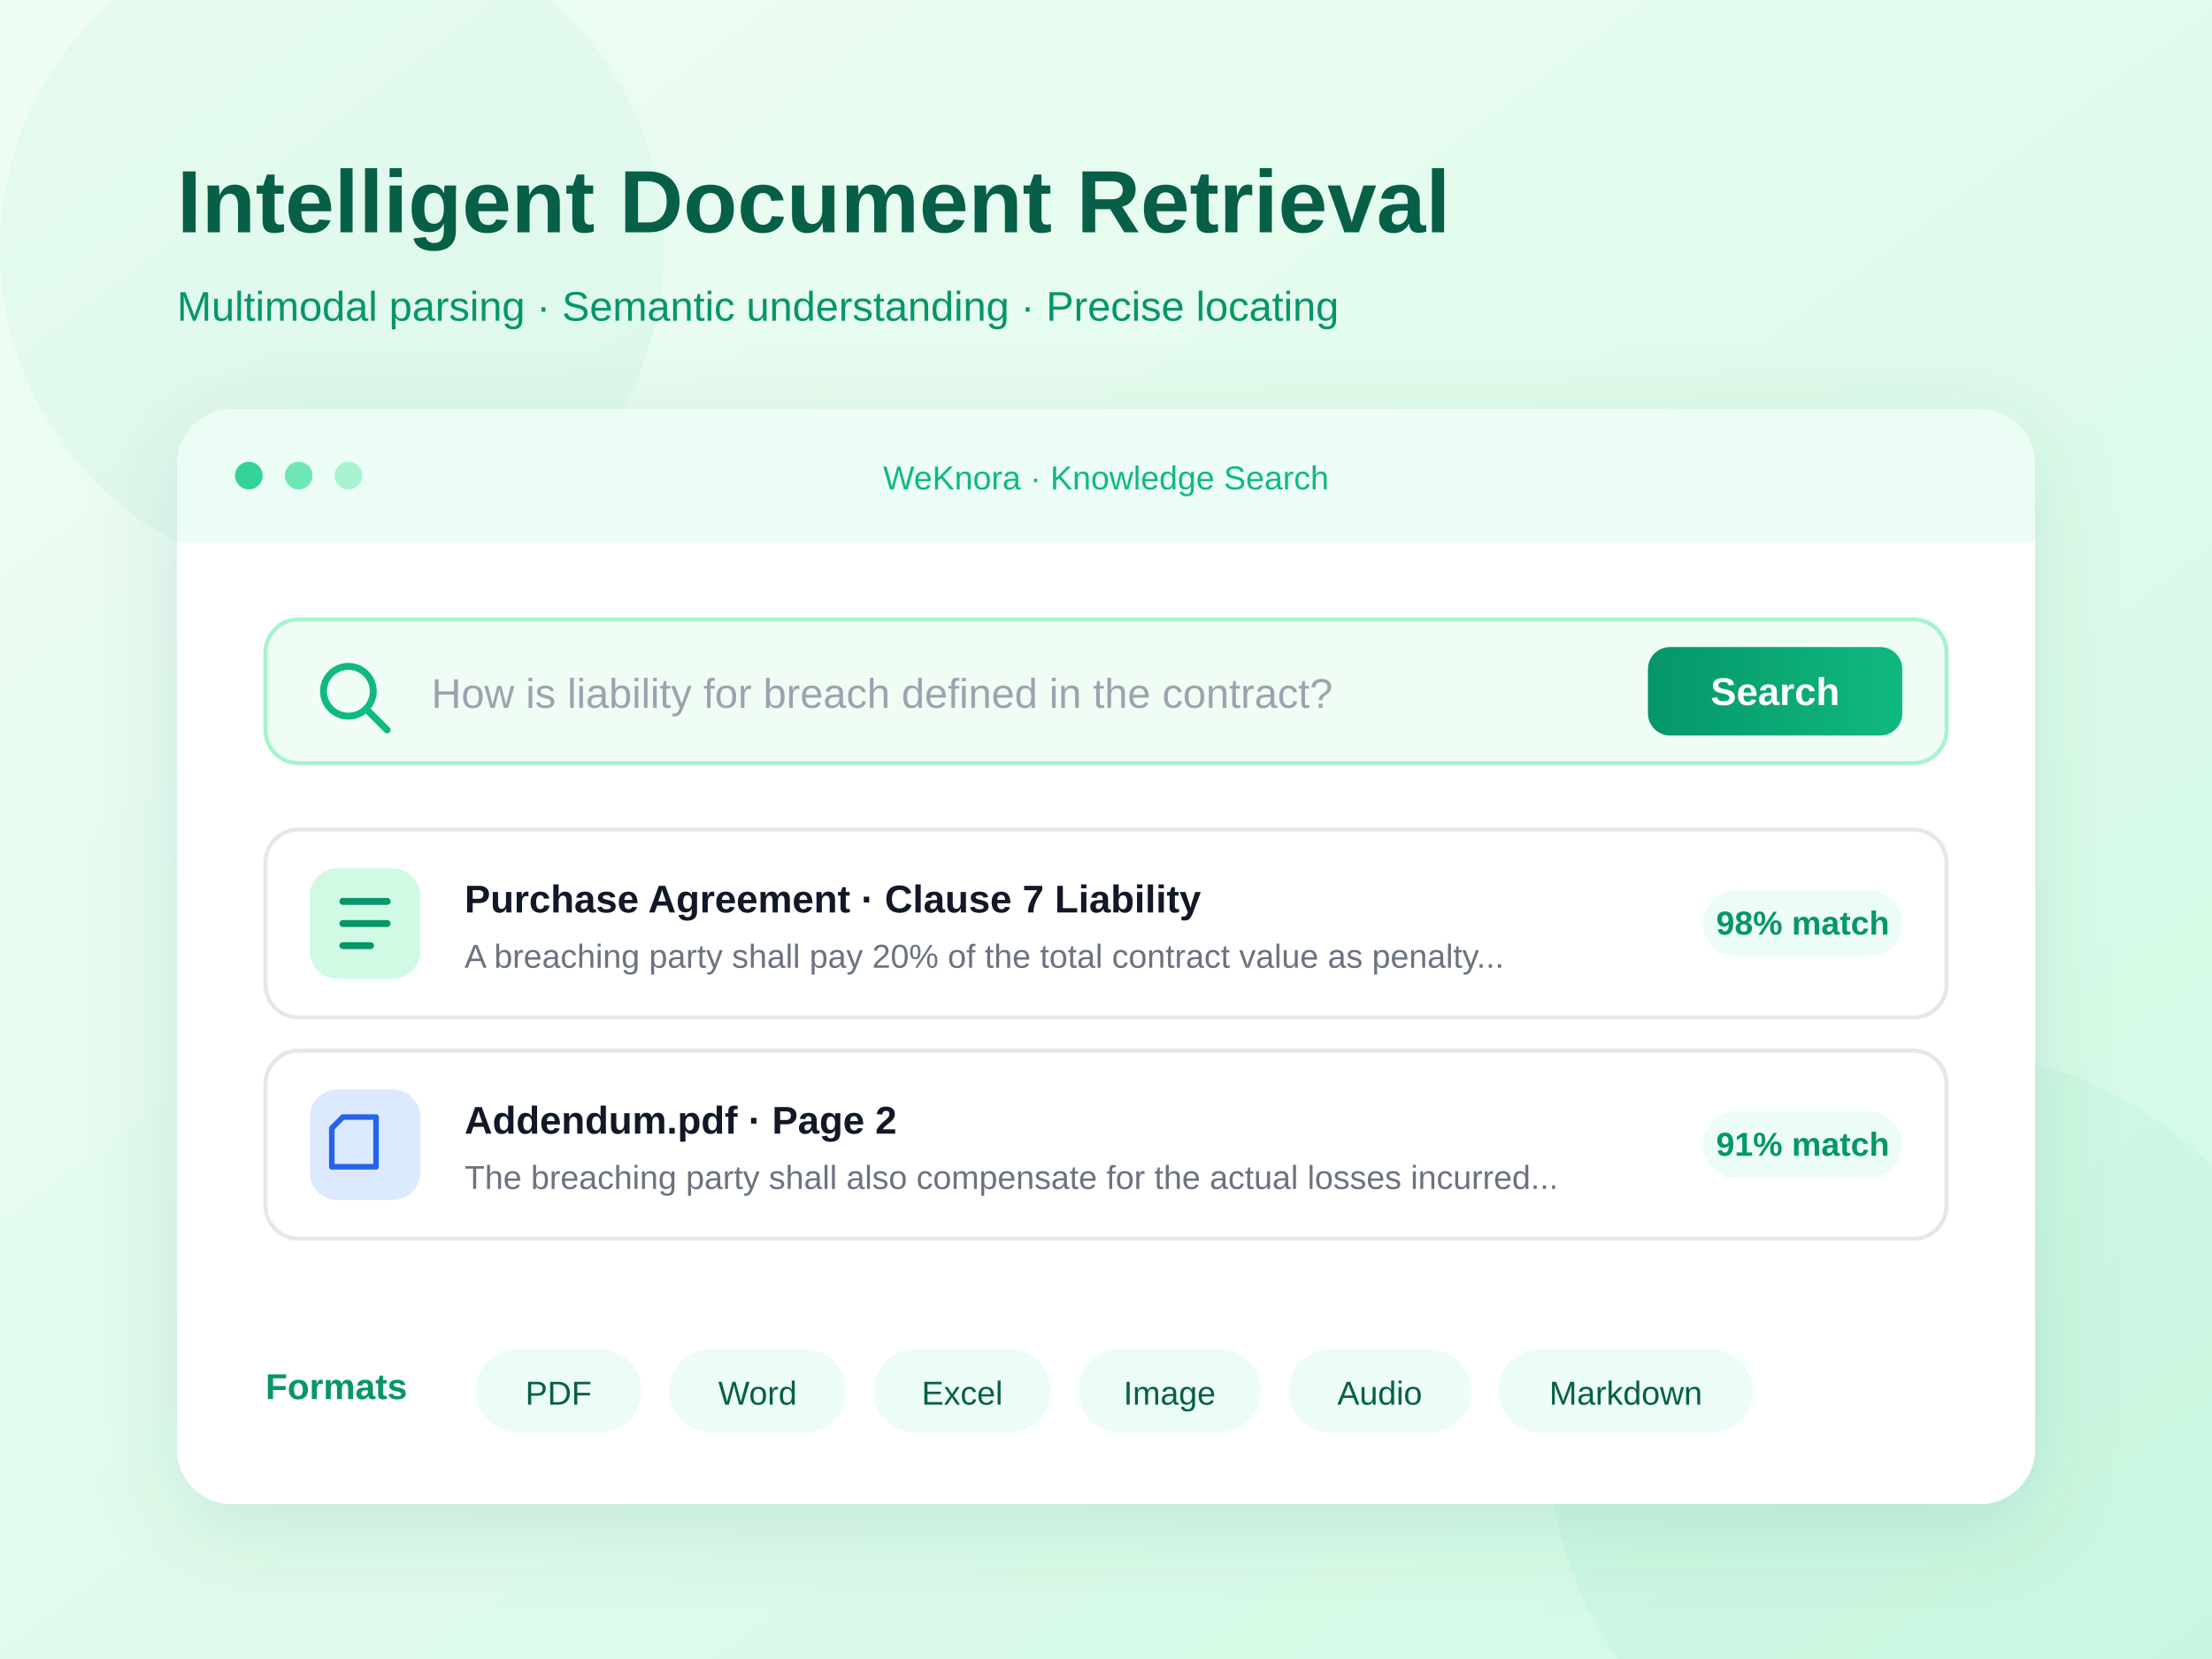
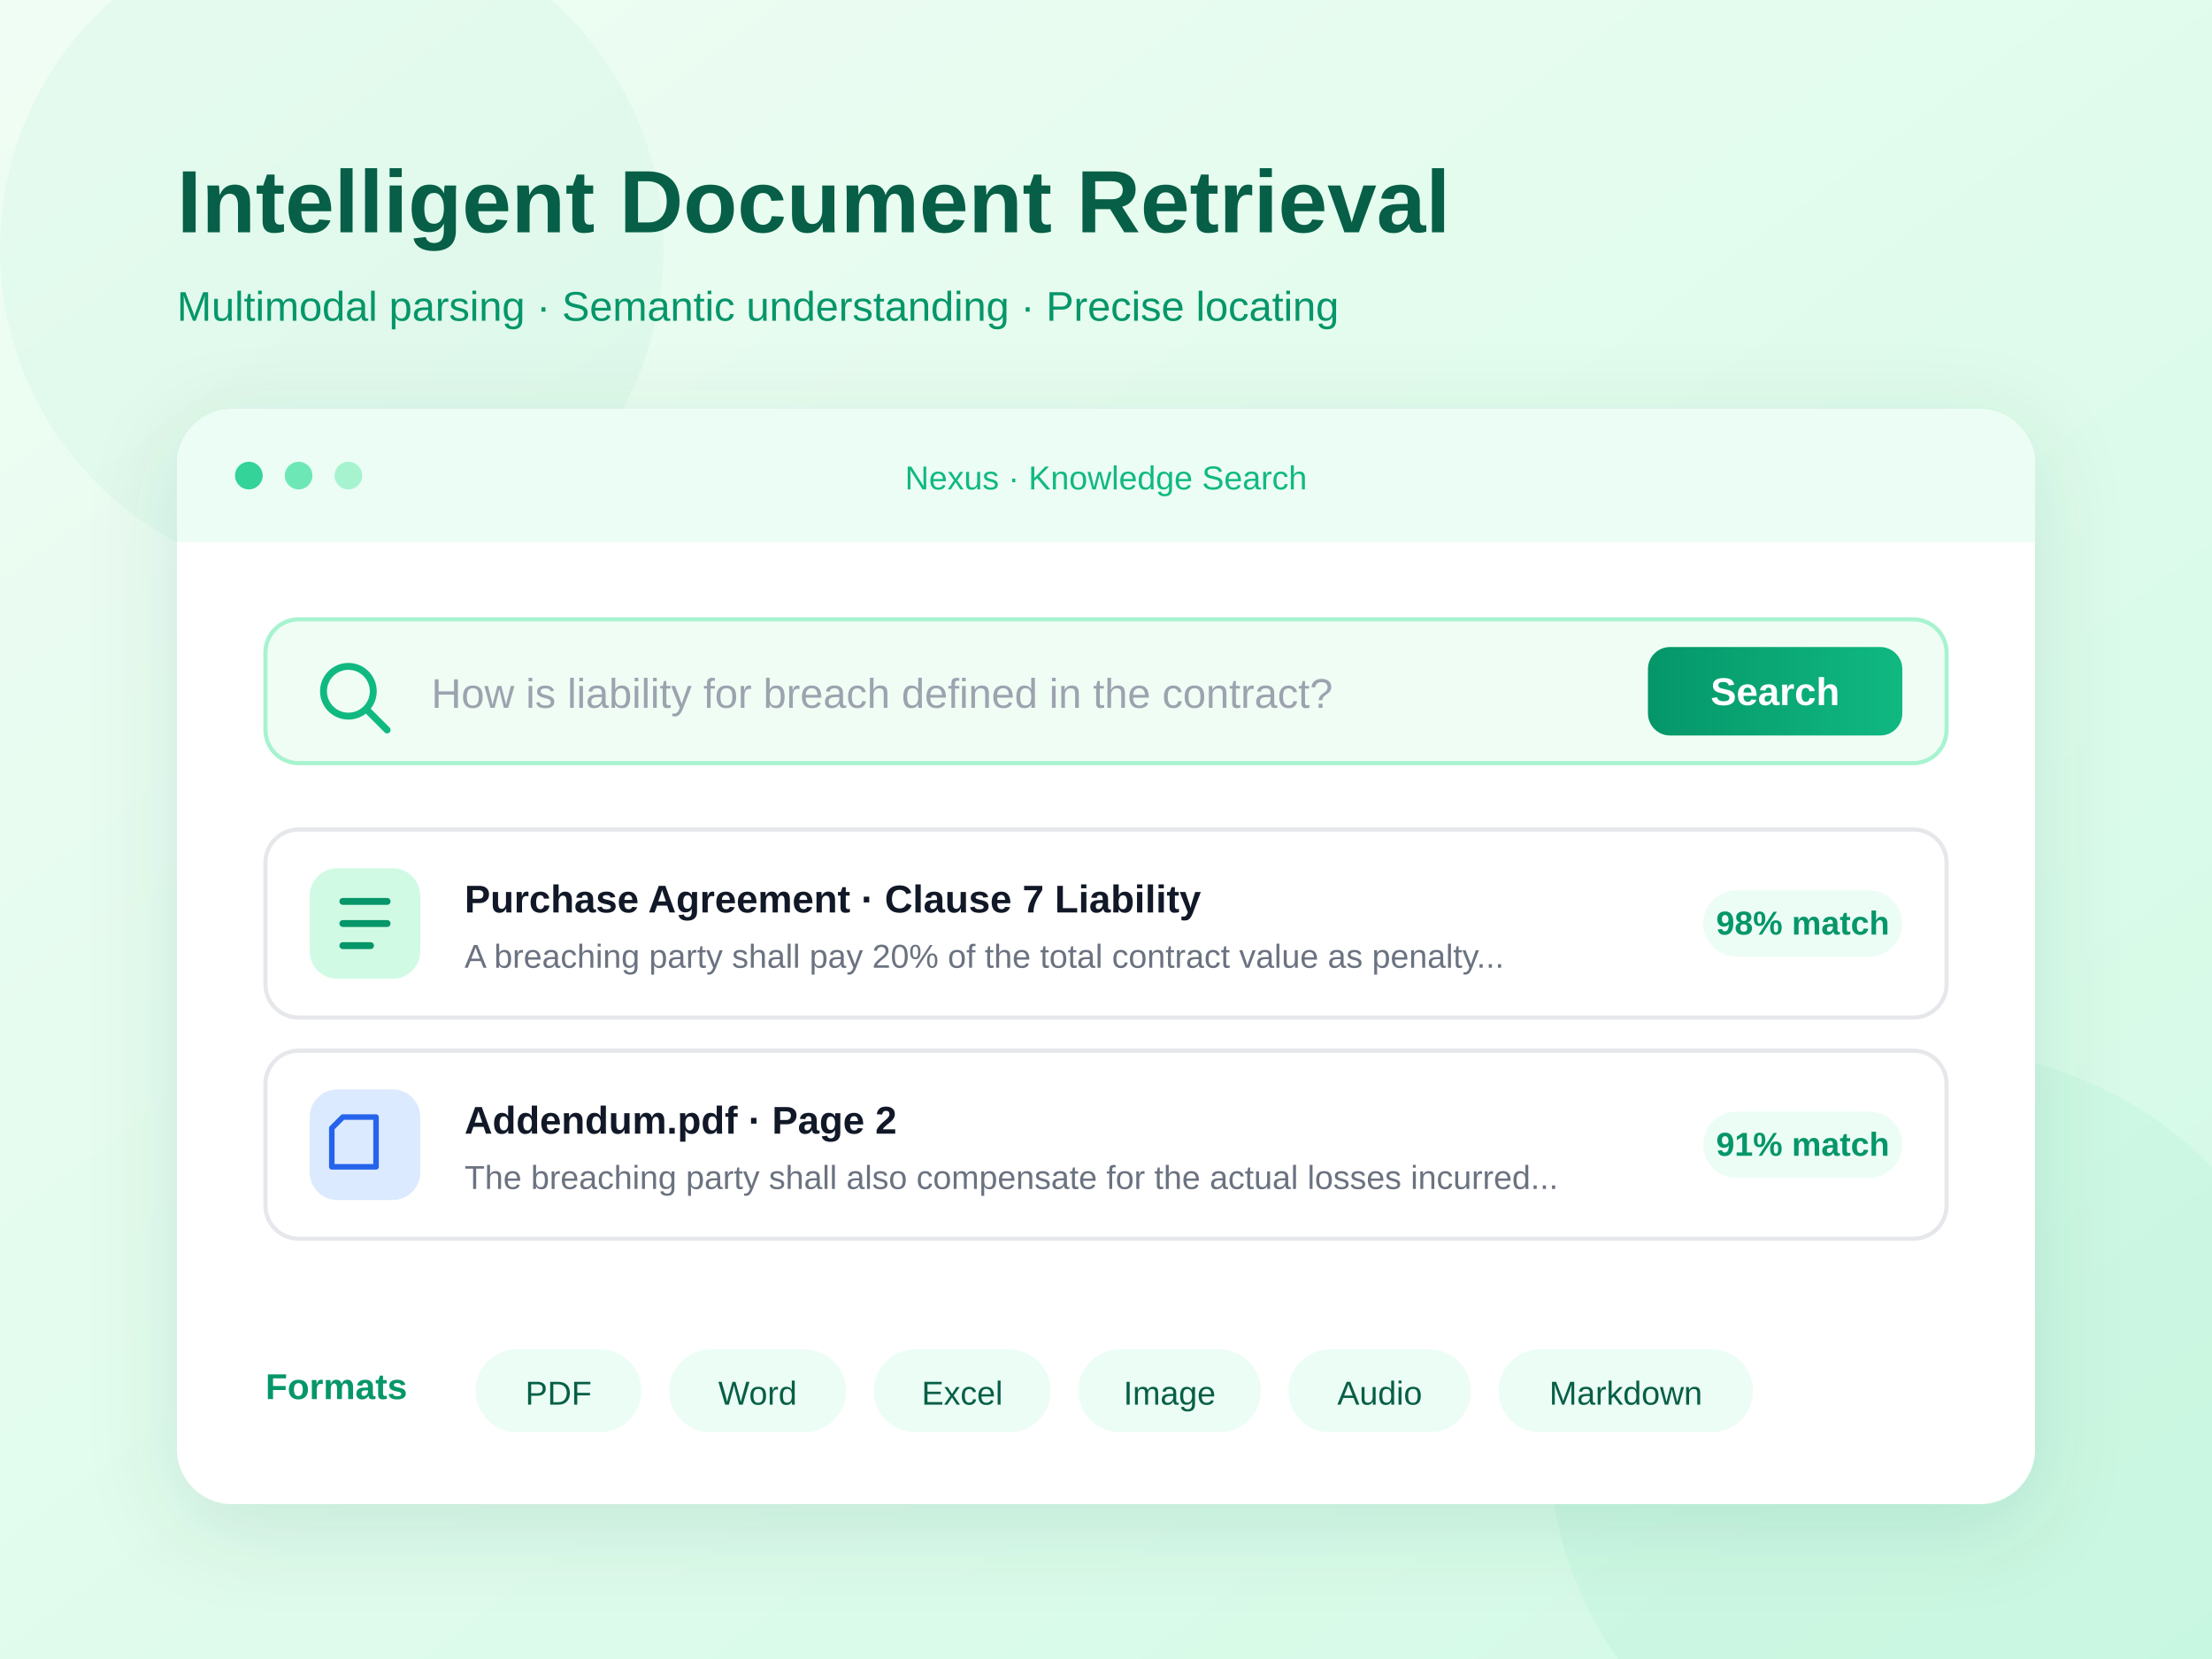
<svg xmlns="http://www.w3.org/2000/svg" viewBox="0 0 800 600">
  <defs>
    <linearGradient id="bg1" x1="0%" y1="0%" x2="100%" y2="100%">
      <stop offset="0%" stop-color="#F0FDF4" />
      <stop offset="100%" stop-color="#D1FAE5" />
    </linearGradient>
    <linearGradient id="brand1" x1="0%" y1="0%" x2="100%" y2="0%">
      <stop offset="0%" stop-color="#059669" />
      <stop offset="100%" stop-color="#10B981" />
    </linearGradient>
    <filter id="soft1" x="-20%" y="-20%" width="140%" height="140%">
      <feDropShadow dx="0" dy="8" stdDeviation="16" flood-color="#065F46" flood-opacity="0.12" />
    </filter>
  </defs>
  <rect width="800" height="600" fill="url(#bg1)" />
  <circle cx="120" cy="90" r="120" fill="#10B981" opacity="0.05" />
  <circle cx="700" cy="520" r="140" fill="#34D399" opacity="0.06" />
  <text x="64" y="84" font-family="Arial, sans-serif" font-size="32" font-weight="700" fill="#065F46">Intelligent Document Retrieval</text>
  <text x="64" y="116" font-family="Arial, sans-serif" font-size="15" fill="#059669">Multimodal parsing · Semantic understanding · Precise locating</text>
  <g filter="url(#soft1)">
    <rect x="64" y="148" width="672" height="396" rx="20" fill="#FFFFFF" />
  </g>
  <rect x="64" y="148" width="672" height="48" rx="20" fill="#ECFDF5" />
  <rect x="64" y="176" width="672" height="20" fill="#ECFDF5" />
  <circle cx="90" cy="172" r="5" fill="#34D399" />
  <circle cx="108" cy="172" r="5" fill="#6EE7B7" />
  <circle cx="126" cy="172" r="5" fill="#A7F3D0" />
-   <text x="400" y="177" font-family="Arial, sans-serif" font-size="12" fill="#10B981" text-anchor="middle">WeKnora · Knowledge Search</text>
+   <text x="400" y="177" font-family="Arial, sans-serif" font-size="12" fill="#10B981" text-anchor="middle">Nexus · Knowledge Search</text>
  <g transform="translate(96, 224)">
    <rect width="608" height="52" rx="12" fill="#F0FDF4" stroke="#A7F3D0" stroke-width="1.5" />
    <circle cx="30" cy="26" r="9" fill="none" stroke="#10B981" stroke-width="2.5" />
    <line x1="37" y1="33" x2="44" y2="40" stroke="#10B981" stroke-width="2.5" stroke-linecap="round" />
    <text x="60" y="32" font-family="Arial, sans-serif" font-size="15" fill="#9CA3AF">How is liability for breach defined in the contract?</text>
    <rect x="500" y="10" width="92" height="32" rx="8" fill="url(#brand1)" />
    <text x="546" y="31" font-family="Arial, sans-serif" font-size="14" font-weight="600" fill="#FFFFFF" text-anchor="middle">Search</text>
  </g>
  <g transform="translate(96, 300)">
    <rect width="608" height="68" rx="12" fill="#FFFFFF" stroke="#E5E7EB" stroke-width="1.5" />
    <rect x="16" y="14" width="40" height="40" rx="10" fill="#D1FAE5" />
    <path d="M28 26 H44 M28 34 H44 M28 42 H38" stroke="#059669" stroke-width="2.5" stroke-linecap="round" />
    <text x="72" y="30" font-family="Arial, sans-serif" font-size="14" font-weight="600" fill="#111827">Purchase Agreement · Clause 7 Liability</text>
    <text x="72" y="50" font-family="Arial, sans-serif" font-size="12" fill="#6B7280">A breaching party shall pay 20% of the total contract value as penalty...</text>
    <rect x="520" y="22" width="72" height="24" rx="12" fill="#ECFDF5" />
    <text x="556" y="38" font-family="Arial, sans-serif" font-size="12" font-weight="600" fill="#059669" text-anchor="middle">98% match</text>
  </g>
  <g transform="translate(96, 380)">
    <rect width="608" height="68" rx="12" fill="#FFFFFF" stroke="#E5E7EB" stroke-width="1.5" />
    <rect x="16" y="14" width="40" height="40" rx="10" fill="#DBEAFE" />
    <path d="M28 24 h12 v18 h-16 v-14 z" fill="none" stroke="#2563EB" stroke-width="2" stroke-linejoin="round" />
    <text x="72" y="30" font-family="Arial, sans-serif" font-size="14" font-weight="600" fill="#111827">Addendum.pdf · Page 2</text>
    <text x="72" y="50" font-family="Arial, sans-serif" font-size="12" fill="#6B7280">The breaching party shall also compensate for the actual losses incurred...</text>
    <rect x="520" y="22" width="72" height="24" rx="12" fill="#ECFDF5" />
    <text x="556" y="38" font-family="Arial, sans-serif" font-size="12" font-weight="600" fill="#059669" text-anchor="middle">91% match</text>
  </g>
  <g transform="translate(96, 472)">
    <text x="0" y="34" font-family="Arial, sans-serif" font-size="13" font-weight="600" fill="#059669">Formats</text>
    <g font-family="Arial, sans-serif" font-size="12" fill="#065F46" text-anchor="middle">
      <rect x="76" y="16" width="60" height="30" rx="15" fill="#ECFDF5" />
      <text x="106" y="36">PDF</text>
      <rect x="146" y="16" width="64" height="30" rx="15" fill="#ECFDF5" />
      <text x="178" y="36">Word</text>
      <rect x="220" y="16" width="64" height="30" rx="15" fill="#ECFDF5" />
      <text x="252" y="36">Excel</text>
      <rect x="294" y="16" width="66" height="30" rx="15" fill="#ECFDF5" />
      <text x="327" y="36">Image</text>
      <rect x="370" y="16" width="66" height="30" rx="15" fill="#ECFDF5" />
      <text x="403" y="36">Audio</text>
      <rect x="446" y="16" width="92" height="30" rx="15" fill="#ECFDF5" />
      <text x="492" y="36">Markdown</text>
    </g>
  </g>
</svg>
